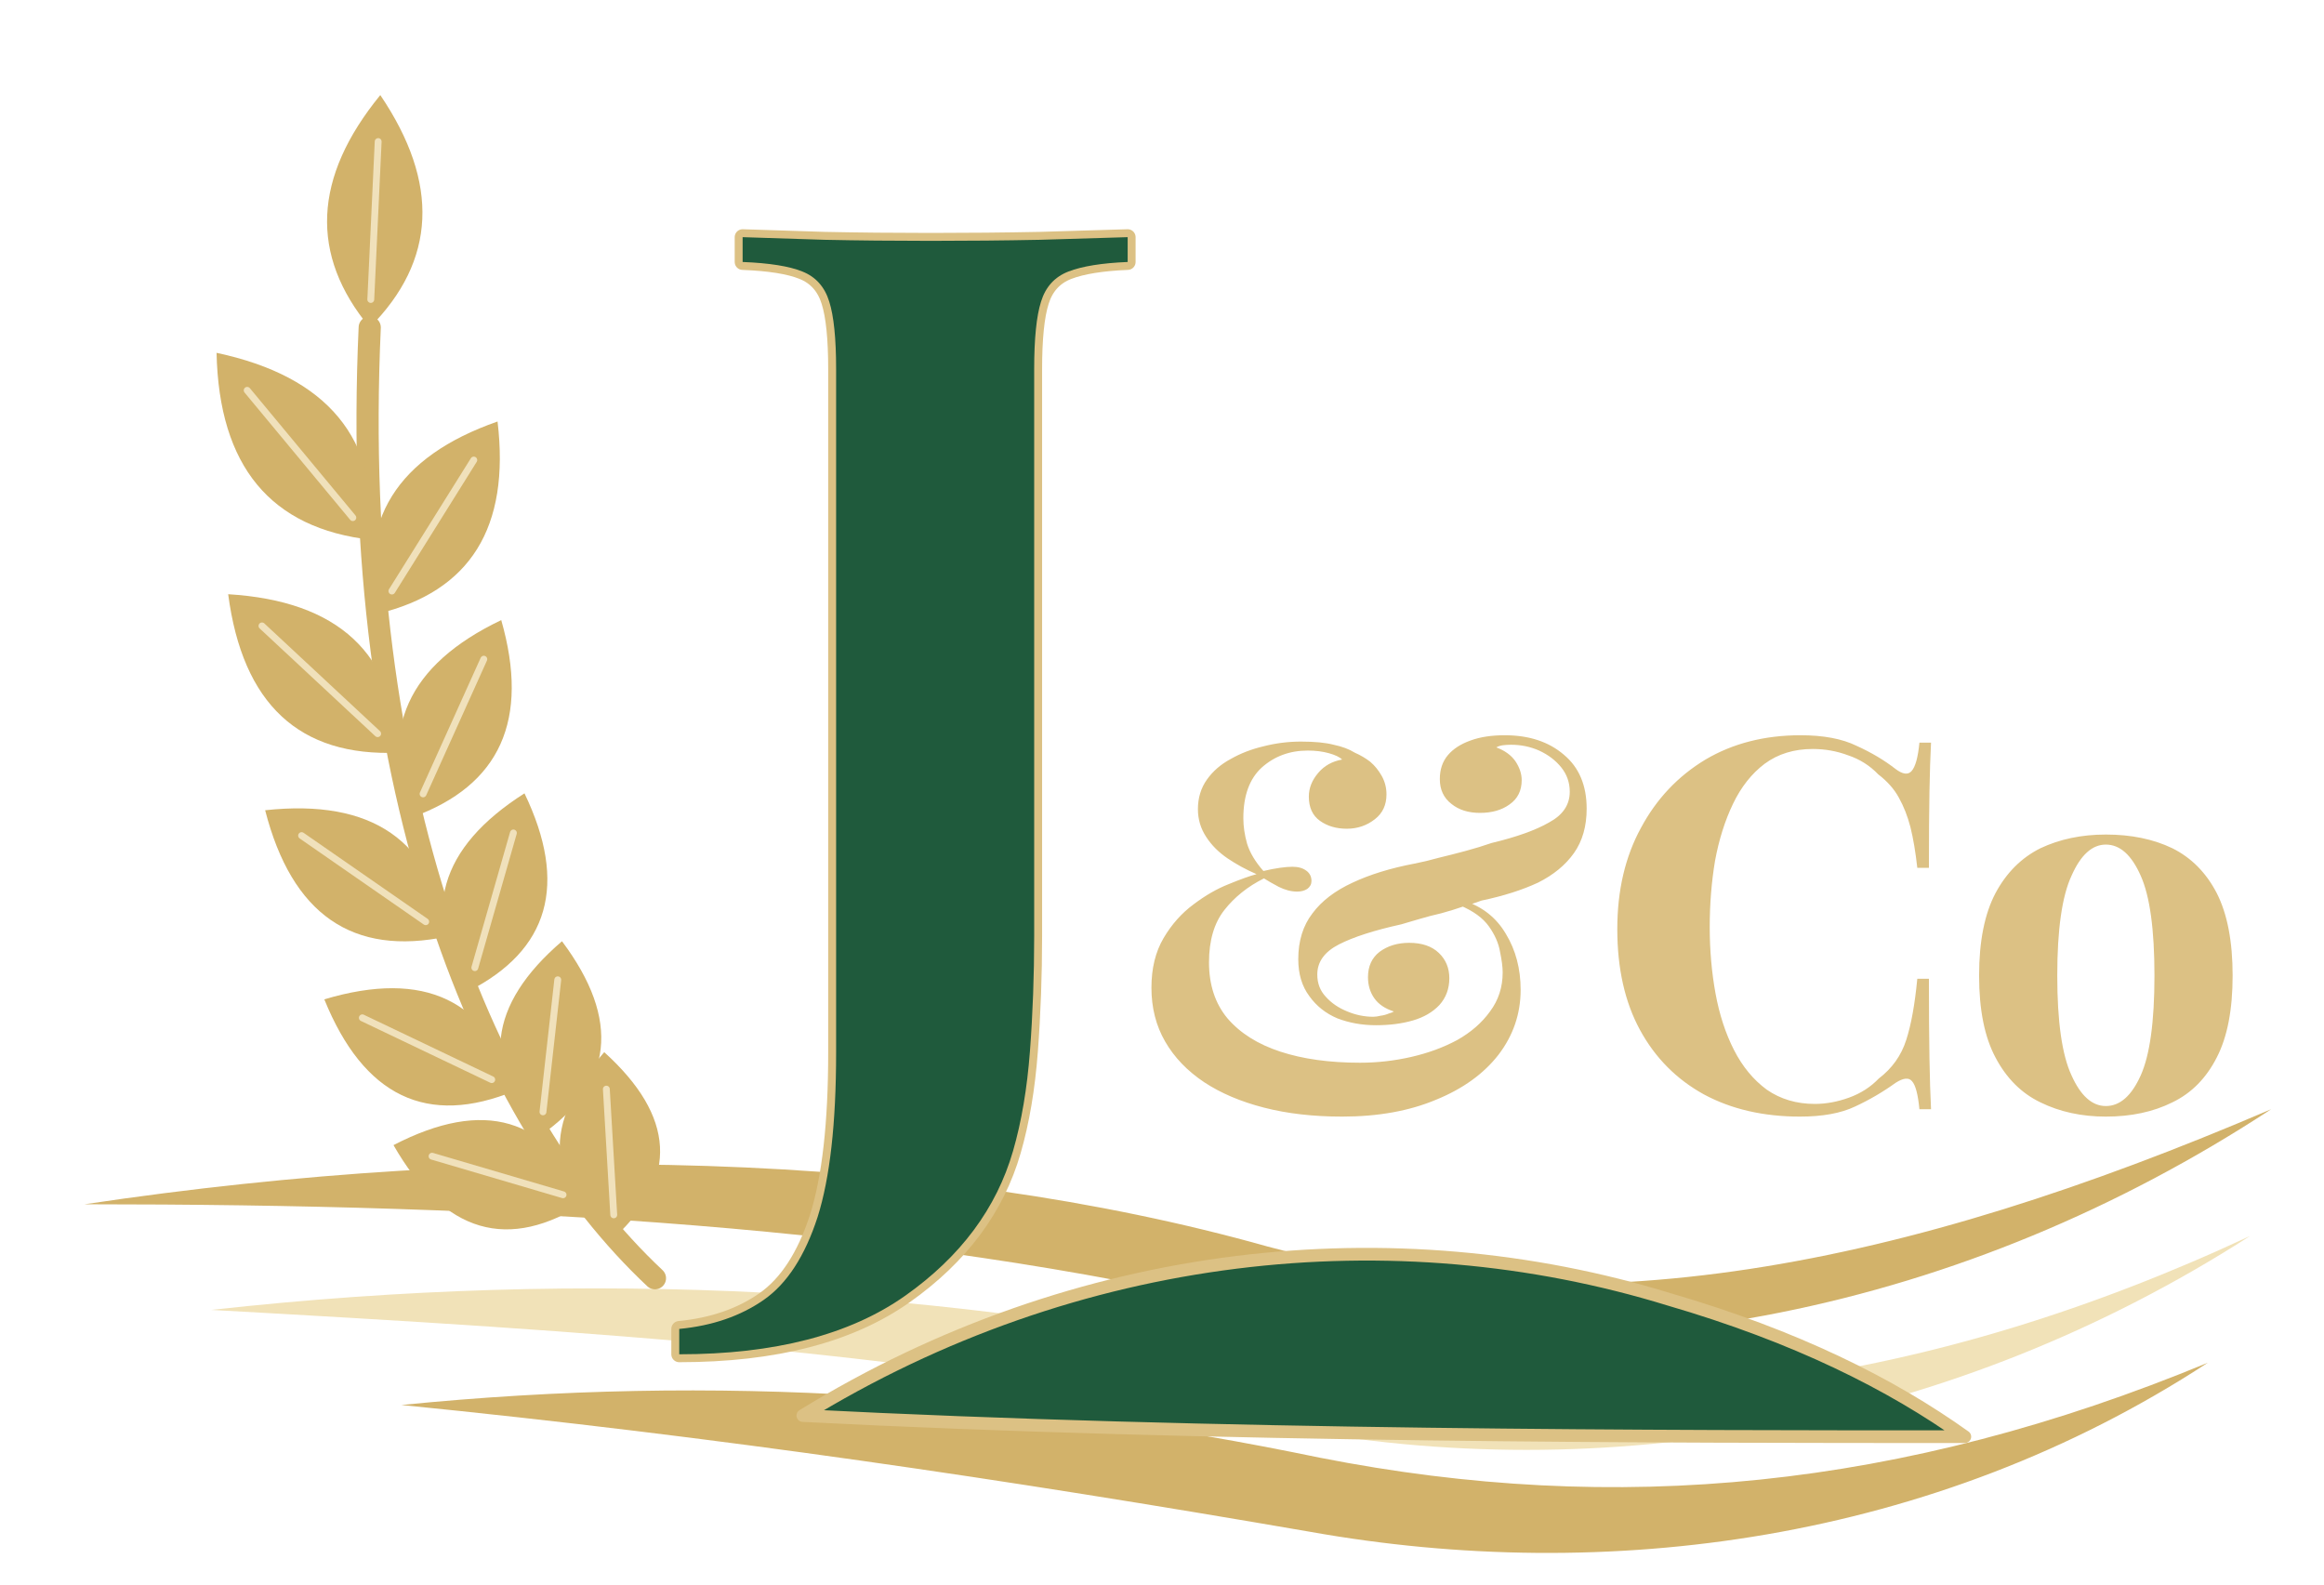
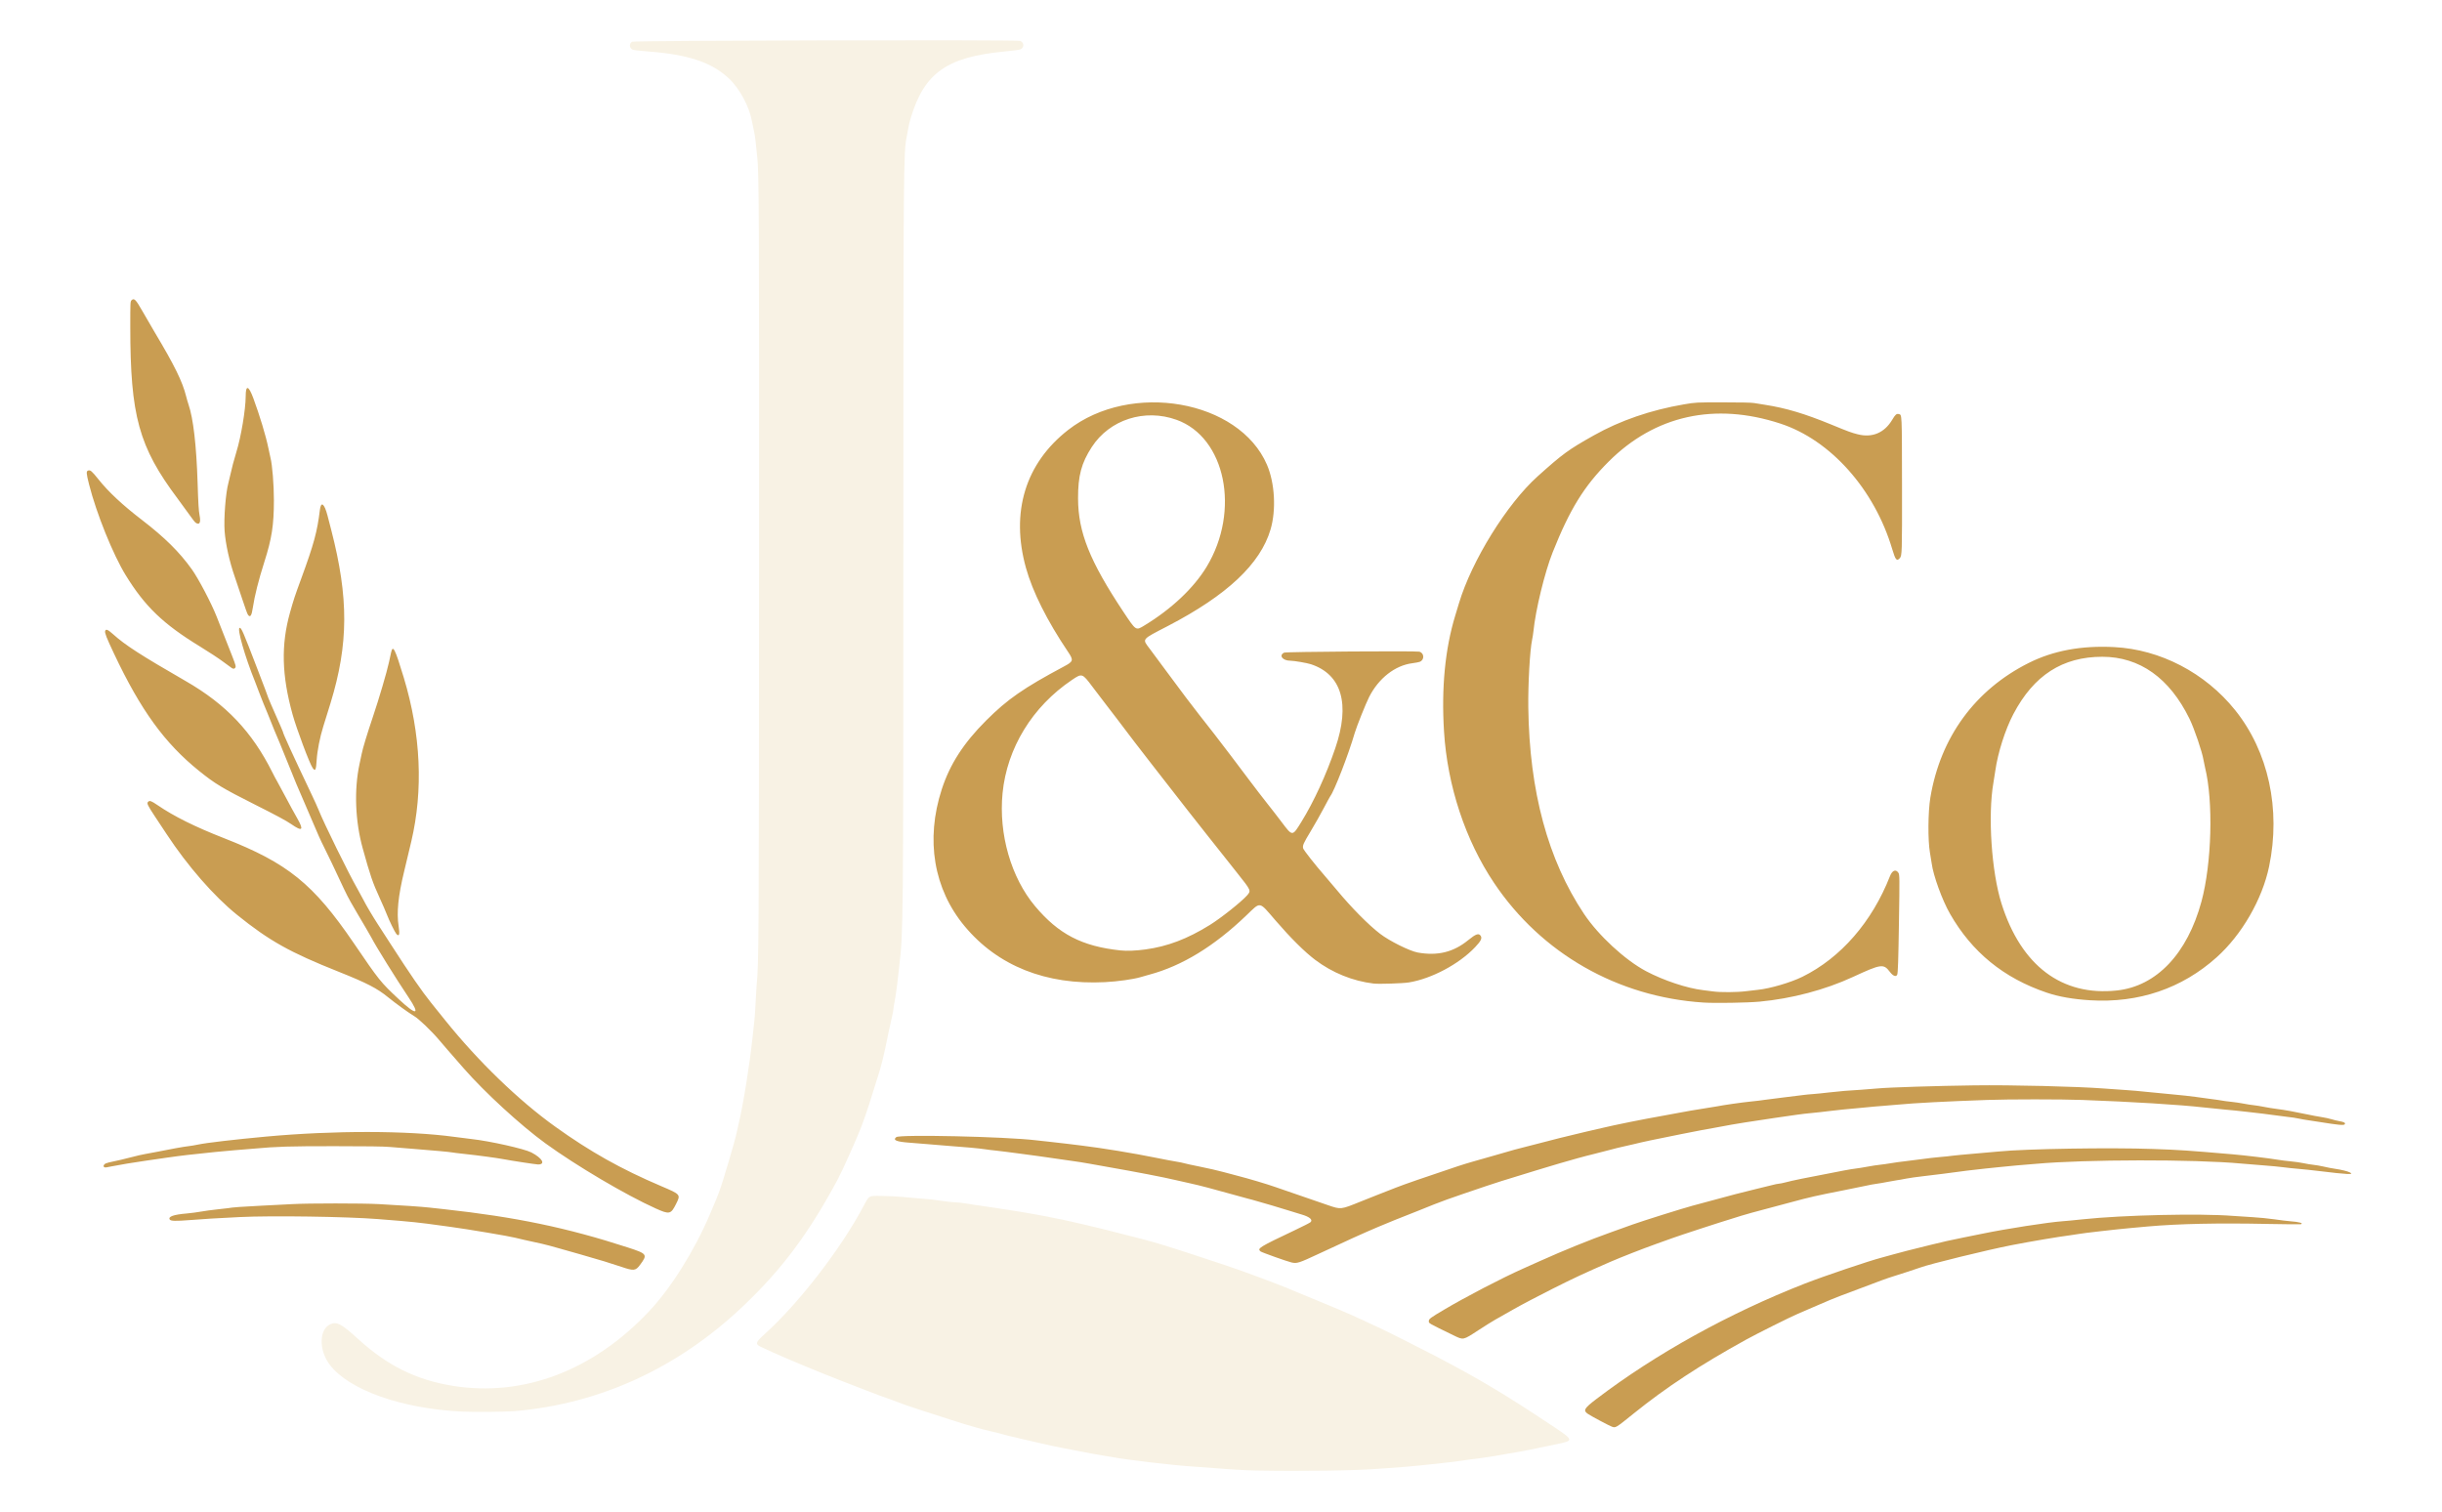
- <svg xmlns="http://www.w3.org/2000/svg" viewBox="0 0 440 300" width="440" height="300" role="img" aria-labelledby="t">
-   <g transform="translate(0.00 0.00) scale(1)">
-     <path d="M16 228C96 216 176 218 240 236C300 252 360 240 430 210C372 248 304 262 238 248C170 232 96 228 16 228Z" fill="#d2b26a" />
-     <path d="M40 248C112 240 180 244 244 258C306 271 366 262 426 234C370 270 304 282 242 270C176 256 112 252 40 248Z" fill="#f1e2b8" />
-     <path d="M76 266C136 260 192 264 250 276C306 287 360 282 418 258C366 292 304 300 248 290C190 280 136 272 76 266Z" fill="#d2b26a" />
-     <path d="M152 268C204 236 264 230 316 246C340 253 358 262 372 272C316 272 230 272 152 268Z" fill="#1f5a3c" stroke="#dcc184" stroke-width="2.4" stroke-linejoin="round" />
-     <path d="M124 242C92 212 66 150 70 62" fill="none" stroke="#d2b26a" stroke-width="4.2" stroke-linecap="round" />
-     <path d="M70.0 62.0Q88.9 43.0 72.0 18.0Q52.9 41.4 70.0 62.0Z" fill="#d2b26a" />
-     <path d="M70.2 56.7L71.6 26.8" stroke="#f7ecd0" stroke-width="1.3" stroke-linecap="round" fill="none" opacity=".8" />
-     <path d="M70.3 102.2Q72.5 73.5 41.0 66.8Q41.7 99.0 70.3 102.2Z" fill="#d2b26a" />
-     <path d="M66.8 98.0L46.8 73.9" stroke="#f7ecd0" stroke-width="1.3" stroke-linecap="round" fill="none" opacity=".8" />
-     <path d="M71.5 116.2Q97.8 109.9 94.2 79.8Q65.6 89.8 71.5 116.2Z" fill="#d2b26a" />
-     <path d="M74.2 111.9L89.7 87.1" stroke="#f7ecd0" stroke-width="1.3" stroke-linecap="round" fill="none" opacity=".8" />
-     <path d="M75.4 142.5Q74.5 114.4 43.2 112.5Q47.3 143.7 75.4 142.5Z" fill="#d2b26a" />
-     <path d="M71.5 138.9L49.6 118.5" stroke="#f7ecd0" stroke-width="1.3" stroke-linecap="round" fill="none" opacity=".8" />
-     <path d="M78.1 154.7Q103.0 145.7 94.9 117.4Q68.3 130.1 78.1 154.7Z" fill="#d2b26a" />
-     <path d="M80.1 150.3L91.6 124.8" stroke="#f7ecd0" stroke-width="1.3" stroke-linecap="round" fill="none" opacity=".8" />
-     <path d="M84.7 177.3Q80.6 150.1 50.2 153.4Q57.8 183.0 84.7 177.3Z" fill="#d2b26a" />
-     <path d="M80.6 174.5L57.1 158.2" stroke="#f7ecd0" stroke-width="1.3" stroke-linecap="round" fill="none" opacity=".8" />
-     <path d="M88.6 187.7Q111.7 176.0 99.3 150.2Q75.1 165.6 88.6 187.7Z" fill="#d2b26a" />
-     <path d="M89.9 183.2L97.2 157.7" stroke="#f7ecd0" stroke-width="1.3" stroke-linecap="round" fill="none" opacity=".8" />
-     <path d="M97.5 206.5Q89.9 180.7 61.4 189.2Q72.6 216.8 97.5 206.5Z" fill="#d2b26a" />
-     <path d="M93.1 204.4L68.6 192.7" stroke="#f7ecd0" stroke-width="1.3" stroke-linecap="round" fill="none" opacity=".8" />
-     <path d="M102.3 215.0Q123.1 200.5 106.4 178.2Q85.3 196.3 102.3 215.0Z" fill="#d2b26a" />
-     <path d="M102.8 210.5L105.6 185.5" stroke="#f7ecd0" stroke-width="1.3" stroke-linecap="round" fill="none" opacity=".8" />
-     <path d="M111.0 227.5Q100.2 203.5 74.5 216.8Q88.9 241.9 111.0 227.5Z" fill="#d2b26a" />
-     <path d="M106.6 226.2L81.8 218.9" stroke="#f7ecd0" stroke-width="1.3" stroke-linecap="round" fill="none" opacity=".8" />
-     <path d="M116.4 234.2Q134.5 217.4 114.4 199.2Q96.6 219.6 116.4 234.2Z" fill="#d2b26a" />
-     <path d="M116.2 230.0L114.8 206.2" stroke="#f7ecd0" stroke-width="1.3" stroke-linecap="round" fill="none" opacity=".8" />
-     <path d="M128.6 256.4V251.6Q138 250.7 144.6 246.1Q151.2 241.5 154.8 230.4Q158.3 219.3 158.3 199.3V69.9Q158.3 61.2 157 57.1Q155.7 52.9 151.9 51.4Q148.2 49.9 140.6 49.6V44.9Q146.5 45.1 156.1 45.4Q165.6 45.6 176.2 45.6Q186.9 45.6 196.9 45.4Q206.9 45.1 213.5 44.9V49.6Q206.2 49.9 202.3 51.4Q198.4 52.9 197.1 57.1Q195.8 61.2 195.8 69.9V156.3Q195.8 166 195.8 177.2Q195.8 188.4 195 199Q194.2 209.6 191.8 217.9Q187.1 234.2 171.4 245.3Q155.7 256.4 128.6 256.4Z" fill="#1f5a3c" stroke="#dcc184" stroke-width="3" stroke-linejoin="round" paint-order="stroke" />
-     <path d="M246.3 140.4Q250.2 140.4 252.5 141Q254.9 141.5 256.5 142.5Q258.1 143.2 259.4 144.2Q260.7 145.3 261.6 146.9Q262.5 148.5 262.5 150.4Q262.5 153.4 260.3 155.1Q258 156.9 255 156.9Q252 156.9 249.9 155.4Q247.8 153.9 247.8 150.8Q247.8 148.4 249.6 146.3Q251.3 144.3 254.1 143.8Q253.4 143.1 251.6 142.6Q249.8 142.1 247.6 142.1Q242.5 142.1 238.9 145.3Q235.4 148.5 235.4 154.9Q235.4 157.2 236.1 159.7Q236.9 162.3 239.2 164.9Q240.9 164.5 242.3 164.3Q243.7 164.1 244.7 164.1Q246.4 164.1 247.4 164.9Q248.3 165.6 248.3 166.8Q248.3 167.7 247.5 168.3Q246.7 168.8 245.6 168.8Q243.9 168.8 242.1 167.9Q240.4 167 239.3 166.3Q234.7 168.6 231.8 172.3Q228.9 176 228.9 182.2Q228.9 188.6 232.4 192.8Q236 197 242.4 199.1Q248.8 201.2 257.5 201.2Q262.4 201.2 267.2 200.1Q272 199 275.9 196.9Q279.8 194.7 282.1 191.5Q284.5 188.3 284.5 184.1Q284.5 182.6 284 180.2Q283.6 177.8 281.9 175.4Q280.2 173 276.4 171.4L277.1 170.5Q282.4 172.2 285.1 176.8Q287.9 181.4 287.9 187.4Q287.9 194.2 283.7 199.7Q279.5 205.1 271.9 208.2Q264.3 211.4 254.1 211.4Q245.9 211.4 239.3 209.7Q232.7 208 228 204.9Q223.2 201.7 220.6 197.2Q218 192.7 218 187Q218 181.5 220.3 177.6Q222.6 173.7 226 171.2Q229.3 168.7 232.6 167.4Q236 166 237.9 165.5Q234.9 164.2 232.4 162.5Q229.9 160.8 228.4 158.5Q226.8 156.1 226.8 153.2Q226.8 150 228.5 147.6Q230.2 145.2 233 143.7Q235.8 142.1 239.2 141.3Q242.7 140.4 246.3 140.4ZM284.9 139.2Q291.8 139.2 296.1 142.9Q300.4 146.5 300.4 153.1Q300.4 158.1 298 161.5Q295.6 164.9 291.2 167.1Q286.7 169.2 280.5 170.5Q279.2 171 277.1 171.6Q275.1 172.3 272.9 172.9Q270.7 173.4 268.7 174Q266.7 174.6 265.3 175Q257.6 176.7 253.5 178.8Q249.4 180.9 249.4 184.5Q249.4 187 251 188.7Q252.6 190.5 255.1 191.5Q257.5 192.5 260 192.5Q260.6 192.5 261.4 192.3Q262.2 192.2 262.9 191.9Q263.6 191.7 263.9 191.5Q261.4 190.7 260.2 189Q259 187.3 259 185Q259 181.9 261.2 180.2Q263.5 178.5 266.8 178.5Q270.4 178.5 272.4 180.4Q274.4 182.3 274.4 185.2Q274.4 188.2 272.5 190.3Q270.6 192.3 267.5 193.2Q264.4 194.1 260.5 194.1Q256.6 194.1 253.2 192.8Q249.9 191.4 247.9 188.6Q245.8 185.8 245.8 181.6Q245.8 176.4 248.5 172.9Q251.1 169.4 256.1 167.1Q261 164.8 267.8 163.5Q269.9 163.1 272.4 162.4Q274.9 161.8 277.5 161.1Q280.1 160.4 282.4 159.6Q289.5 157.9 293.3 155.7Q297.2 153.6 297.2 149.9Q297.2 147.3 295.6 145.3Q294 143.3 291.4 142.1Q288.9 141 286.1 141Q285.2 141 284.5 141.1Q283.8 141.2 283.3 141.5Q285.7 142.4 286.9 144.1Q288.1 145.9 288.1 147.7Q288.1 150.7 285.8 152.3Q283.6 153.9 280.2 153.9Q276.9 153.9 274.8 152.2Q272.6 150.5 272.6 147.5Q272.6 144.8 274.1 143Q275.6 141.2 278.4 140.2Q281.1 139.2 284.9 139.2ZM340.9 139.2Q347.4 139.2 351.5 141.2Q355.7 143.1 358.9 145.6Q360.9 147.1 361.9 146Q363 144.8 363.4 140.6H365.6Q365.4 144.4 365.3 149.9Q365.2 155.3 365.2 164.3H363Q362.5 159.8 361.7 156.6Q360.9 153.5 359.5 151Q358.2 148.6 355.6 146.6Q353.2 144.1 349.9 143Q346.7 141.8 343.2 141.8Q337.9 141.8 334.1 144.6Q330.4 147.4 328.1 152.2Q325.8 157 324.7 163Q323.7 169 323.7 175.5Q323.7 182.1 324.8 188.1Q325.9 194.1 328.3 198.8Q330.7 203.5 334.5 206.3Q338.4 209 343.6 209Q346.8 209 350.1 207.8Q353.4 206.6 355.7 204.2Q359.5 201.3 360.9 196.9Q362.3 192.6 363 185.3H365.2Q365.2 194.6 365.3 200.3Q365.4 206.1 365.6 210H363.4Q363 205.8 362 204.7Q361.1 203.6 358.9 205Q355.3 207.6 351.2 209.5Q347.2 211.4 340.8 211.4Q330.4 211.4 322.6 207.2Q314.8 202.9 310.5 195Q306.2 187.1 306.2 175.9Q306.2 164.9 310.7 156.7Q315.1 148.5 322.9 143.8Q330.7 139.2 340.9 139.2ZM398.7 158Q405.9 158 411.3 160.6Q416.7 163.3 419.7 169.1Q422.7 175 422.7 184.7Q422.7 194.4 419.7 200.2Q416.7 206.1 411.3 208.7Q405.9 211.4 398.7 211.4Q391.8 211.4 386.3 208.7Q380.9 206.1 377.8 200.2Q374.7 194.4 374.7 184.7Q374.7 175 377.8 169.1Q380.9 163.3 386.3 160.6Q391.8 158 398.7 158ZM398.7 159.9Q394.8 159.9 392.2 165.8Q389.5 171.6 389.5 184.7Q389.5 197.8 392.2 203.6Q394.8 209.4 398.7 209.4Q402.7 209.4 405.3 203.6Q407.9 197.8 407.9 184.7Q407.9 171.6 405.3 165.8Q402.7 159.9 398.7 159.9Z" fill="#dcc184" />
-   </g>
+ <svg xmlns="http://www.w3.org/2000/svg" viewBox="568 158 656 406" role="img">
+   <path fill="#F8F2E4" d="M905.42 553.05C902.67 553.00 898.18 552.75 894.33 552.41C892.82 552.28 890.32 552.10 888.78 552.01C883.58 551.70 870.66 550.19 866.67 549.42C865.98 549.29 865.08 549.14 864.67 549.09C863.62 548.95 858.75 548.05 856.75 547.63C855.83 547.44 854.48 547.18 853.75 547.06C853.02 546.94 851.78 546.69 851.00 546.51C850.22 546.32 848.05 545.84 846.17 545.42C844.29 545.01 842.38 544.57 841.92 544.44C841.46 544.30 840.63 544.11 840.08 544.00C839.53 543.89 838.48 543.63 837.75 543.42C837.02 543.20 835.55 542.83 834.50 542.59C831.36 541.87 828.51 541.06 823.67 539.50C821.15 538.69 817.66 537.57 815.92 537.01C814.17 536.45 812.15 535.78 811.42 535.51C810.68 535.24 808.76 534.52 807.14 533.92C805.51 533.32 804.15 532.83 804.09 532.83C804.04 532.83 802.48 532.24 800.63 531.51C798.77 530.79 795.79 529.63 794.00 528.94C788.62 526.87 779.05 522.89 775.75 521.37C774.56 520.82 773.15 520.17 772.63 519.94C770.80 519.14 770.89 518.66 773.25 516.55C782.29 508.47 793.75 493.70 799.82 482.30C801.56 479.04 801.21 479.24 805.03 479.29C806.77 479.31 809.33 479.44 810.72 479.58C812.11 479.72 814.26 479.91 815.50 480.00C818.04 480.19 818.19 480.21 821.42 480.67C822.70 480.85 824.20 481.00 824.75 481.01C825.30 481.01 826.31 481.12 827.00 481.25C827.69 481.37 829.15 481.60 830.25 481.75C836.51 482.62 844.83 483.95 848.42 484.67C849.33 484.85 850.61 485.10 851.25 485.23C851.89 485.36 853.05 485.59 853.83 485.75C854.61 485.90 855.85 486.18 856.58 486.37C857.32 486.56 858.44 486.81 859.08 486.94C860.21 487.16 868.01 489.10 872.08 490.17C873.18 490.46 874.61 490.83 875.25 490.99C878.10 491.71 881.68 492.81 889.17 495.26C897.00 497.83 900.68 499.07 903.15 499.99C904.12 500.35 905.93 501.03 907.17 501.49C911.76 503.19 914.00 504.09 920.42 506.79C922.16 507.52 925.27 508.82 927.33 509.66C929.39 510.51 932.86 512.06 935.05 513.10C937.24 514.15 939.07 515.00 939.12 515.00C939.27 515.00 950.45 520.63 954.00 522.50C965.47 528.52 972.23 532.56 984.50 540.71C990.97 545.01 990.96 544.97 986.00 546.01C979.35 547.41 977.08 547.86 975.25 548.16C974.15 548.34 972.65 548.60 971.92 548.73C969.79 549.14 965.39 549.81 963.67 549.99C962.80 550.08 961.67 550.24 961.17 550.34C959.51 550.65 948.65 551.83 945.08 552.09C943.16 552.22 940.16 552.44 938.42 552.58C932.29 553.07 918.13 553.28 905.42 553.05ZM692.08 537.22C675.88 536.44 661.71 531.41 656.57 524.62C653.59 520.68 653.70 515.05 656.79 513.73C658.51 512.99 659.76 513.67 664.25 517.76C672.11 524.92 679.89 528.75 689.75 530.32C708.68 533.32 727.41 526.19 742.38 510.26C748.21 504.07 754.45 494.14 758.58 484.50C760.43 480.18 760.46 480.09 761.23 478.07C762.20 475.49 765.55 464.12 765.92 462.17C765.98 461.85 766.20 460.83 766.42 459.92C767.68 454.64 769.37 444.10 770.17 436.58C770.35 434.84 770.58 432.82 770.66 432.08C770.75 431.35 770.90 429.14 770.99 427.17C771.09 425.20 771.20 423.21 771.25 422.75C771.84 416.88 771.87 411.45 771.90 312.92C771.94 215.16 771.89 204.39 771.43 200.33C771.29 199.09 771.09 197.22 771.00 196.17C770.90 195.11 770.68 193.69 770.50 193.00C770.33 192.31 770.10 191.22 769.99 190.58C769.32 186.66 766.68 181.76 763.76 179.03C759.20 174.77 752.82 172.63 742.27 171.84C739.68 171.65 738.10 171.46 737.88 171.32C737.02 170.79 736.98 169.74 737.79 169.21C738.31 168.87 841.16 168.65 842.05 168.99C843.12 169.40 843.20 170.72 842.18 171.24C841.92 171.38 840.13 171.62 837.91 171.83C822.43 173.27 816.32 177.57 812.69 189.58C812.41 190.50 812.10 191.76 812.00 192.39C811.90 193.02 811.71 194.05 811.58 194.69C810.71 198.81 810.68 203.02 810.67 304.00C810.66 407.14 810.65 408.32 809.57 417.58C809.43 418.78 809.17 420.99 809.00 422.50C808.82 424.01 808.52 426.02 808.34 426.96C808.15 427.91 808.00 428.88 808.00 429.12C808.00 429.36 807.78 430.50 807.51 431.66C807.24 432.81 806.90 434.35 806.75 435.08C805.26 442.40 804.84 444.08 803.65 447.75C803.09 449.49 802.44 451.55 802.21 452.33C801.49 454.79 799.99 459.17 799.16 461.25C797.65 465.03 794.19 472.71 792.99 474.94C785.11 489.59 777.93 499.16 767.32 509.18C749.92 525.60 729.10 535.13 706.33 537.09C703.88 537.30 695.37 537.38 692.08 537.22Z" />
+   <path fill="#C99D52" fill-rule="nonzero" d="M1001.00 541.27C1000.30 541.03 995.52 538.48 994.58 537.85C993.21 536.94 993.54 536.35 996.83 533.85C1012.75 521.72 1032.51 510.78 1052.79 502.85C1057.90 500.85 1070.21 496.69 1073.56 495.83C1074.21 495.66 1075.69 495.25 1076.83 494.93C1077.98 494.60 1079.52 494.19 1080.25 494.02C1081.54 493.71 1083.38 493.26 1086.67 492.42C1089.43 491.72 1092.49 491.04 1095.58 490.43C1097.23 490.11 1099.48 489.65 1100.58 489.42C1106.81 488.13 1118.18 486.36 1122.08 486.08C1122.91 486.03 1125.27 485.80 1127.33 485.58C1138.26 484.41 1158.94 483.94 1167.92 484.65C1169.11 484.74 1171.47 484.90 1173.17 484.99C1174.87 485.09 1177.50 485.35 1179.00 485.57C1180.51 485.79 1182.39 486.02 1183.17 486.08C1185.66 486.27 1186.85 486.60 1186.09 486.89C1185.96 486.94 1181.96 486.90 1177.22 486.81C1163.86 486.53 1153.30 486.76 1145.08 487.48C1144.07 487.57 1141.90 487.77 1140.25 487.92C1136.66 488.24 1127.36 489.30 1126.42 489.50C1126.05 489.57 1125.07 489.72 1124.25 489.83C1120.78 490.28 1113.74 491.47 1108.33 492.52C1101.88 493.78 1086.21 497.62 1083.88 498.51C1083.31 498.73 1078.22 500.40 1076.50 500.92C1074.89 501.42 1073.07 502.08 1067.83 504.08C1065.50 504.97 1063.10 505.87 1062.50 506.08C1061.40 506.47 1058.53 507.66 1054.92 509.24C1053.82 509.72 1052.05 510.48 1051.00 510.93C1048.93 511.81 1040.08 516.23 1037.08 517.88C1024.76 524.67 1015.60 530.69 1006.89 537.71C1001.97 541.68 1002.03 541.64 1001.00 541.27ZM958.42 516.71C951.50 513.34 951.83 513.53 951.83 512.90C951.83 512.33 952.22 512.04 955.90 509.86C961.68 506.43 971.40 501.37 977.08 498.84C978.18 498.35 980.21 497.44 981.59 496.82C988.04 493.92 995.00 491.10 1000.67 489.08C1002.91 488.28 1005.58 487.33 1006.58 486.96C1009.25 486.00 1020.18 482.57 1022.67 481.91C1023.45 481.71 1025.32 481.20 1026.83 480.79C1031.82 479.41 1037.04 478.05 1039.75 477.42C1041.22 477.07 1043.09 476.61 1043.92 476.40C1044.74 476.18 1045.61 476.00 1045.85 476.00C1046.09 476.00 1046.87 475.84 1047.60 475.65C1049.83 475.07 1051.95 474.64 1063.50 472.42C1064.65 472.20 1066.03 471.98 1066.58 471.92C1067.13 471.86 1068.52 471.64 1069.67 471.42C1070.81 471.21 1072.28 470.98 1072.92 470.92C1073.56 470.86 1074.91 470.67 1075.92 470.50C1076.93 470.32 1078.54 470.10 1079.50 470.00C1080.46 469.90 1082.53 469.64 1084.08 469.42C1085.64 469.20 1087.93 468.93 1089.17 468.83C1090.40 468.73 1091.87 468.58 1092.42 468.49C1092.97 468.41 1095.67 468.15 1098.42 467.92C1101.17 467.69 1104.13 467.43 1105.00 467.34C1112.24 466.62 1134.96 466.25 1146.42 466.67C1153.54 466.92 1155.50 467.05 1167.75 468.10C1171.00 468.38 1177.62 469.17 1179.96 469.57C1180.76 469.71 1182.31 469.90 1183.40 470.00C1184.48 470.09 1186.02 470.32 1186.81 470.49C1187.60 470.66 1188.78 470.86 1189.42 470.92C1190.06 470.98 1191.33 471.20 1192.25 471.41C1193.17 471.63 1194.52 471.89 1195.25 471.99C1196.96 472.24 1198.62 472.64 1199.24 472.96C1200.57 473.63 1198.77 473.55 1190.83 472.58C1189.05 472.36 1186.57 472.10 1185.33 472.00C1184.10 471.90 1182.31 471.71 1181.37 471.58C1180.43 471.45 1178.07 471.22 1176.12 471.08C1174.18 470.94 1171.42 470.71 1169.99 470.58C1157.63 469.42 1128.08 469.46 1114.92 470.66C1112.99 470.84 1110.70 471.03 1109.83 471.08C1108.96 471.14 1107.01 471.33 1105.50 471.50C1103.99 471.67 1102.15 471.86 1101.42 471.92C1099.93 472.04 1093.52 472.83 1089.92 473.34C1088.63 473.52 1086.23 473.81 1084.58 473.99C1082.93 474.17 1080.87 474.47 1080.00 474.64C1079.13 474.82 1078.00 475.02 1077.50 475.08C1077.00 475.15 1075.87 475.35 1075.00 475.52C1074.13 475.70 1072.85 475.92 1072.17 476.01C1071.48 476.09 1070.09 476.35 1069.08 476.58C1068.08 476.81 1065.34 477.37 1063.00 477.82C1056.30 479.13 1053.88 479.68 1049.42 480.90C1048.59 481.12 1046.94 481.57 1045.75 481.88C1039.26 483.60 1036.36 484.39 1035.83 484.59C1035.51 484.71 1034.20 485.12 1032.92 485.50C1030.58 486.19 1019.36 489.85 1017.33 490.59C1016.74 490.81 1014.75 491.52 1012.92 492.17C1009.17 493.51 1003.38 495.78 1000.50 497.03C993.41 500.13 991.02 501.24 985.00 504.26C981.29 506.12 976.56 508.61 974.50 509.79C972.44 510.97 970.22 512.23 969.58 512.58C968.94 512.93 966.93 514.20 965.11 515.38C960.97 518.08 961.16 518.05 958.42 516.71ZM734.92 498.33C733.63 497.89 731.57 497.23 730.33 496.86C726.60 495.75 720.70 494.05 718.67 493.50C717.61 493.21 716.26 492.84 715.67 492.66C714.66 492.37 713.31 492.06 708.83 491.09C707.87 490.88 706.75 490.61 706.33 490.50C704.88 490.11 693.67 488.22 689.08 487.60C687.34 487.37 684.53 486.98 682.83 486.75C681.14 486.52 677.88 486.18 675.58 485.99C673.29 485.81 670.55 485.59 669.49 485.50C661.19 484.84 640.99 484.54 632.42 484.96C626.08 485.27 622.65 485.48 619.00 485.77C615.12 486.07 613.86 486.04 613.60 485.62C613.11 484.84 614.61 484.30 618.14 484.00C619.30 483.90 621.04 483.67 622.01 483.49C622.98 483.32 624.89 483.05 626.26 482.91C627.63 482.77 628.94 482.62 629.17 482.58C630.35 482.36 633.11 482.15 637.92 481.92C640.85 481.78 644.75 481.58 646.58 481.48C650.84 481.24 665.40 481.24 669.75 481.48C676.06 481.82 681.25 482.18 683.42 482.42C684.61 482.55 686.33 482.74 687.25 482.84C706.59 484.96 720.28 487.81 736.66 493.13C741.88 494.83 742.01 495.01 739.94 497.80C738.73 499.42 738.26 499.47 734.92 498.33ZM914.92 497.15C913.72 496.87 906.92 494.45 906.62 494.19C905.67 493.39 906.18 493.07 915.83 488.49C917.99 487.47 919.89 486.50 920.06 486.33C920.74 485.68 919.77 484.87 917.58 484.25C917.03 484.09 915.42 483.60 914.00 483.15C912.58 482.71 910.67 482.12 909.75 481.86C908.83 481.59 907.18 481.12 906.08 480.80C904.98 480.47 903.71 480.12 903.25 480.02C902.79 479.91 900.99 479.42 899.25 478.92C894.26 477.51 889.91 476.37 887.83 475.93C886.78 475.70 884.94 475.29 883.75 475.01C880.72 474.28 873.18 472.83 865.58 471.50C863.93 471.22 861.61 470.80 860.42 470.58C859.22 470.36 857.39 470.07 856.33 469.93C854.36 469.67 851.84 469.31 846.92 468.58C845.36 468.36 843.11 468.05 841.92 467.91C840.72 467.77 839.04 467.55 838.17 467.42C837.30 467.30 836.02 467.14 835.33 467.08C834.65 467.02 833.41 466.87 832.58 466.74C831.00 466.50 827.11 466.14 822.83 465.84C821.41 465.74 819.12 465.55 817.75 465.42C816.38 465.29 813.98 465.10 812.42 464.99C808.81 464.73 807.77 464.31 808.76 463.49C809.69 462.72 838.01 463.35 846.25 464.33C846.98 464.42 848.71 464.61 850.08 464.75C851.46 464.90 853.46 465.13 854.54 465.26C855.62 465.39 857.42 465.61 858.54 465.75C864.24 466.45 872.34 467.78 878.67 469.06C880.73 469.48 883.14 469.93 884.02 470.07C884.91 470.21 885.81 470.40 886.04 470.48C886.26 470.57 888.20 470.99 890.35 471.42C892.49 471.85 895.34 472.50 896.67 472.87C898.00 473.23 899.76 473.70 900.58 473.91C903.24 474.58 908.53 476.16 910.50 476.86C912.21 477.47 916.58 478.98 924.72 481.76C928.24 482.96 928.11 482.98 933.50 480.80C934.74 480.29 936.72 479.50 937.92 479.04C939.11 478.58 941.34 477.70 942.87 477.10C945.28 476.15 950.32 474.41 959.71 471.27C960.98 470.85 962.82 470.29 963.80 470.02C964.78 469.76 967.31 469.04 969.42 468.42C973.92 467.10 976.44 466.40 978.17 466.00C978.85 465.84 979.98 465.55 980.67 465.36C982.60 464.81 991.14 462.68 993.83 462.08C995.16 461.78 997.22 461.30 998.42 461.02C1001.72 460.22 1009.48 458.66 1014.17 457.84C1015.22 457.66 1017.47 457.25 1019.17 456.92C1020.86 456.59 1023.49 456.14 1025.00 455.91C1026.51 455.68 1028.31 455.39 1029.00 455.26C1031.24 454.83 1035.89 454.17 1038.43 453.91C1039.80 453.78 1041.33 453.59 1041.83 453.50C1042.34 453.41 1044.70 453.11 1047.08 452.83C1049.47 452.55 1051.87 452.25 1052.42 452.17C1052.97 452.09 1054.13 451.98 1055.00 451.92C1055.87 451.86 1057.78 451.67 1059.25 451.49C1061.98 451.17 1064.84 450.93 1068.08 450.75C1069.09 450.69 1071.08 450.53 1072.50 450.40C1075.45 450.12 1088.40 449.71 1098.33 449.58C1108.24 449.44 1126.09 449.88 1133.25 450.43C1134.99 450.56 1137.62 450.74 1139.08 450.84C1140.55 450.93 1143.06 451.15 1144.67 451.33C1146.27 451.51 1149.38 451.81 1151.58 452.00C1153.78 452.19 1156.56 452.50 1157.75 452.67C1158.94 452.85 1160.85 453.11 1162.00 453.25C1163.15 453.39 1164.42 453.58 1164.84 453.66C1165.26 453.75 1166.41 453.90 1167.40 454.00C1168.39 454.10 1169.89 454.32 1170.73 454.49C1171.56 454.66 1172.78 454.85 1173.42 454.91C1174.06 454.98 1175.29 455.17 1176.15 455.35C1177.01 455.53 1178.63 455.79 1179.74 455.93C1181.75 456.18 1184.39 456.66 1188.00 457.42C1189.05 457.65 1190.67 457.95 1191.58 458.09C1192.50 458.23 1193.70 458.49 1194.25 458.66C1194.80 458.84 1195.75 459.07 1196.36 459.18C1197.74 459.41 1198.20 459.69 1197.83 460.07C1197.55 460.36 1196.04 460.21 1191.08 459.41C1189.71 459.19 1188.21 458.96 1187.75 458.90C1187.29 458.85 1186.28 458.66 1185.50 458.50C1184.72 458.33 1183.52 458.15 1182.83 458.09C1182.15 458.02 1180.65 457.83 1179.50 457.66C1178.35 457.49 1176.70 457.27 1175.83 457.18C1174.96 457.08 1172.97 456.85 1171.42 456.67C1169.86 456.48 1167.31 456.22 1165.75 456.09C1164.19 455.95 1161.60 455.69 1160.00 455.51C1153.59 454.78 1140.79 453.99 1127.42 453.50C1121.78 453.29 1107.48 453.29 1101.75 453.50C1090.53 453.90 1082.30 454.33 1077.92 454.75C1076.54 454.88 1074.70 455.03 1073.83 455.09C1072.96 455.14 1070.45 455.37 1068.25 455.59C1066.05 455.80 1063.69 456.03 1063.00 456.08C1062.31 456.14 1060.62 456.33 1059.25 456.50C1057.88 456.68 1055.85 456.90 1054.75 457.00C1053.65 457.09 1051.74 457.32 1050.50 457.50C1049.26 457.69 1046.64 458.06 1044.67 458.34C1039.61 459.06 1033.10 460.10 1030.75 460.58C1029.65 460.80 1028.45 461.02 1028.08 461.07C1027.21 461.20 1023.71 461.86 1019.67 462.67C1012.48 464.10 1009.09 464.82 1006.92 465.37C1006.18 465.56 1004.95 465.84 1004.17 466.00C1003.39 466.16 1001.59 466.60 1000.17 466.99C998.75 467.38 996.83 467.87 995.92 468.08C994.34 468.44 989.26 469.84 987.08 470.50C986.53 470.66 985.15 471.08 984.00 471.42C982.85 471.75 981.24 472.24 980.42 472.50C979.59 472.76 978.13 473.21 977.17 473.50C973.79 474.51 968.41 476.20 967.33 476.60C966.74 476.81 963.92 477.77 961.08 478.72C958.24 479.68 954.68 480.96 953.17 481.58C951.65 482.19 949.74 482.96 948.92 483.29C943.19 485.54 941.51 486.22 938.25 487.59C934.39 489.22 929.42 491.47 922.30 494.81C916.89 497.34 916.42 497.49 914.92 497.15ZM744.17 482.66C736.14 479.05 722.77 471.15 714.51 465.15C707.89 460.34 698.22 451.47 692.56 445.00C688.68 440.57 687.18 438.83 685.97 437.40C683.90 434.95 680.46 431.66 679.25 430.97C678.01 430.26 674.20 427.51 672.25 425.91C669.34 423.52 666.52 422.07 659.03 419.08C645.88 413.85 640.37 410.77 631.67 403.76C625.50 398.79 618.37 390.62 612.76 382.08C611.85 380.71 610.42 378.53 609.56 377.25C607.68 374.40 607.39 373.80 607.76 373.43C608.20 372.99 608.59 373.12 610.28 374.27C614.74 377.32 620.37 380.12 628.17 383.17C645.29 389.87 652.15 395.41 663.01 411.33C669.89 421.43 670.22 421.84 675.10 426.41C679.96 430.95 680.98 430.75 677.72 425.89C674.40 420.94 668.88 412.07 667.82 409.97C667.62 409.57 666.91 408.35 666.26 407.25C665.60 406.15 664.60 404.46 664.05 403.50C663.50 402.54 662.66 401.09 662.19 400.29C661.72 399.48 660.89 397.87 660.35 396.70C657.94 391.52 655.92 387.28 655.09 385.67C654.28 384.09 653.10 381.47 652.08 379.00C651.88 378.50 651.09 376.66 650.33 374.92C647.69 368.85 647.29 367.89 645.47 363.33C644.47 360.81 643.43 358.26 643.17 357.67C642.56 356.31 640.86 352.17 639.92 349.75C639.53 348.74 639.00 347.47 638.75 346.92C638.51 346.37 638.02 345.13 637.67 344.17C637.32 343.20 636.81 341.85 636.53 341.17C633.77 334.36 631.58 326.67 632.39 326.67C632.86 326.67 633.31 327.71 637.00 337.33C639.24 343.16 639.97 345.10 640.08 345.50C640.15 345.73 641.06 347.84 642.10 350.19C643.15 352.54 644.00 354.52 644.00 354.58C644.00 355.01 646.42 360.30 651.66 371.33C652.47 373.03 653.34 374.94 653.59 375.58C654.86 378.85 661.73 392.82 664.00 396.75C664.52 397.66 665.22 398.94 665.54 399.58C666.30 401.09 667.98 403.94 669.43 406.19C670.07 407.17 671.63 409.60 672.92 411.59C678.29 419.91 681.22 424.16 683.83 427.42C684.71 428.52 686.40 430.62 687.58 432.08C696.43 443.10 707.34 453.65 717.20 460.71C726.61 467.45 734.81 472.05 745.61 476.65C750.89 478.90 750.89 478.90 749.59 481.48C748.22 484.22 747.83 484.31 744.17 482.66ZM596.04 471.56C595.65 471.40 595.82 470.85 596.34 470.58C596.62 470.44 597.57 470.18 598.46 470.02C599.35 469.85 601.40 469.37 603.00 468.95C604.60 468.53 606.44 468.10 607.08 468.01C607.73 467.91 609.15 467.64 610.25 467.42C613.53 466.74 617.51 466.03 618.67 465.91C619.26 465.85 620.39 465.66 621.18 465.49C623.32 465.02 631.14 464.11 639.50 463.34C657.72 461.67 677.48 461.70 690.08 463.42C691.73 463.64 693.80 463.91 694.67 464.00C699.57 464.54 708.86 466.62 710.74 467.60C713.71 469.15 714.64 470.83 712.54 470.83C712.01 470.83 705.31 469.81 703.25 469.41C701.45 469.07 696.41 468.39 692.75 468.00C691.10 467.82 689.60 467.64 689.41 467.59C688.93 467.48 684.46 467.06 679.50 466.68C677.16 466.49 674.12 466.25 672.75 466.13C671.01 465.98 666.50 465.92 657.83 465.92C645.46 465.92 642.47 466.01 636.08 466.59C634.62 466.72 632.37 466.91 631.08 467.00C628.86 467.16 623.47 467.70 618.42 468.27C617.13 468.41 614.62 468.74 612.83 469.00C611.05 469.26 608.50 469.63 607.17 469.82C604.05 470.26 600.01 470.93 597.99 471.34C596.30 471.69 596.35 471.68 596.04 471.56ZM1025.58 427.33C1002.55 425.84 982.07 414.14 969.37 395.22C961.64 383.72 956.81 369.09 955.91 354.50C955.18 342.78 956.20 332.31 958.91 323.42C959.24 322.32 959.70 320.82 959.92 320.08C963.35 308.63 972.80 293.39 981.07 285.96C987.81 279.91 989.29 278.82 996.18 274.95C1003.25 270.97 1011.46 268.15 1020.42 266.62C1023.58 266.09 1023.58 266.09 1030.83 266.09C1035.62 266.09 1038.48 266.15 1039.25 266.28C1039.89 266.39 1041.20 266.60 1042.17 266.75C1047.85 267.64 1052.81 269.13 1060.00 272.08C1064.56 273.96 1065.31 274.23 1067.03 274.67C1070.93 275.67 1074.21 274.29 1076.30 270.79C1077.14 269.37 1077.47 269.08 1078.09 269.24C1078.94 269.45 1078.91 268.82 1078.94 288.25C1078.97 306.64 1078.95 307.30 1078.33 307.97C1077.52 308.84 1077.18 308.43 1076.33 305.58C1071.54 289.44 1059.75 276.20 1046.25 271.79C1028.63 266.03 1012.60 269.58 1000.15 281.99C993.53 288.60 989.70 294.81 985.08 306.42C982.96 311.77 980.50 321.86 979.92 327.67C979.86 328.26 979.70 329.26 979.57 329.89C978.97 332.76 978.47 341.75 978.55 348.08C978.85 370.61 983.82 389.00 993.52 403.52C997.40 409.32 1004.52 415.90 1010.19 418.91C1014.89 421.40 1021.24 423.51 1025.50 424.00C1026.27 424.09 1027.50 424.24 1028.24 424.35C1030.15 424.62 1034.73 424.59 1037.08 424.28C1038.18 424.14 1039.57 423.98 1040.17 423.92C1043.47 423.59 1049.01 421.97 1052.20 420.40C1062.49 415.32 1070.89 405.67 1075.70 393.39C1076.31 391.82 1077.28 391.43 1077.97 392.47C1078.30 392.98 1078.31 393.66 1078.12 405.67C1077.96 416.04 1077.85 419.50 1077.64 419.88C1077.31 420.50 1076.51 420.19 1075.69 419.10C1073.98 416.85 1073.37 416.94 1065.75 420.46C1058.27 423.92 1049.34 426.28 1040.67 427.09C1037.42 427.39 1028.67 427.54 1025.58 427.33ZM1129.50 426.72C1124.86 426.43 1121.05 425.77 1117.79 424.66C1106.26 420.75 1097.75 413.81 1091.85 403.51C1089.74 399.83 1087.33 393.20 1086.91 389.92C1086.85 389.46 1086.65 388.18 1086.45 387.08C1085.86 383.76 1085.92 376.09 1086.56 372.25C1089.26 356.06 1098.58 343.31 1112.98 336.10C1119.58 332.79 1127.15 331.38 1135.94 331.84C1148.32 332.47 1160.37 338.75 1168.41 348.75C1177.37 359.89 1180.75 375.38 1177.56 390.75C1175.73 399.58 1170.23 409.12 1163.45 415.19C1154.12 423.56 1142.50 427.51 1129.50 426.72ZM1136.67 424.09C1147.31 422.94 1155.59 414.22 1159.39 400.17C1162.15 389.94 1162.60 373.29 1160.35 364.19C1160.18 363.49 1159.99 362.58 1159.93 362.17C1159.62 360.11 1157.46 353.73 1156.16 351.08C1150.81 340.15 1142.79 334.45 1132.75 334.44C1122.05 334.44 1114.34 339.41 1108.86 349.83C1106.66 354.02 1104.68 360.23 1104.00 365.08C1103.90 365.82 1103.67 367.24 1103.50 368.25C1101.96 377.03 1102.98 392.23 1105.67 400.75C1110.94 417.44 1121.88 425.68 1136.67 424.09ZM937.00 422.23C931.39 421.56 925.88 419.33 921.27 415.84C918.45 413.71 914.71 409.99 910.62 405.25C906.11 400.03 906.76 400.14 902.80 403.93C894.12 412.24 885.54 417.48 876.74 419.84C876.01 420.04 874.94 420.34 874.35 420.52C872.47 421.08 868.23 421.68 864.83 421.85C848.98 422.66 836.02 417.49 827.14 406.83C818.81 396.83 816.59 383.60 820.98 370.07C823.17 363.32 826.83 357.64 832.90 351.57C838.65 345.83 842.94 342.85 853.86 337.02C856.37 335.68 856.44 335.39 854.88 333.07C849.29 324.77 845.38 316.96 843.60 310.54C839.44 295.58 843.45 282.47 854.92 273.52C871.78 260.36 900.86 265.44 908.35 282.86C910.46 287.78 910.86 294.98 909.31 300.24C906.58 309.50 897.64 317.90 881.75 326.16C874.46 329.95 874.80 329.53 876.89 332.34C877.55 333.22 879.43 335.76 881.08 337.99C886.03 344.68 887.60 346.76 890.23 350.13C891.62 351.90 893.41 354.19 894.21 355.21C896.16 357.72 900.67 363.66 903.73 367.75C905.10 369.58 907.18 372.28 908.34 373.75C909.51 375.22 911.28 377.50 912.27 378.82C915.24 382.76 915.15 382.76 917.62 378.75C920.96 373.33 924.26 366.15 926.70 359.00C930.76 347.12 928.44 339.17 920.14 336.44C919.13 336.10 915.59 335.50 914.65 335.50C912.56 335.50 911.45 334.08 912.95 333.33C913.44 333.08 948.35 332.84 949.27 333.07C950.63 333.42 950.71 335.29 949.38 335.80C949.13 335.90 948.25 336.06 947.43 336.17C942.77 336.75 938.35 340.20 935.79 345.25C934.90 347.01 932.43 353.18 931.93 354.89C930.26 360.66 926.43 370.53 925.34 371.92C925.26 372.01 924.49 373.43 923.62 375.08C922.75 376.73 921.17 379.53 920.10 381.30C918.13 384.56 917.87 385.14 918.07 385.91C918.18 386.37 921.39 390.45 923.81 393.21C924.64 394.15 926.15 395.93 927.17 397.17C931.06 401.86 935.57 406.43 938.75 408.87C941.26 410.80 946.67 413.49 948.84 413.89C954.16 414.85 958.43 413.81 962.38 410.59C964.47 408.89 965.24 408.62 965.76 409.41C966.19 410.06 965.83 410.81 964.28 412.44C959.97 417.00 952.56 420.94 946.46 421.93C944.83 422.19 938.42 422.40 937.00 422.23ZM875.67 413.07C881.64 412.26 886.96 410.24 893.02 406.48C896.00 404.63 901.47 400.28 903.00 398.55C904.13 397.26 904.13 397.27 900.33 392.49C899.00 390.82 897.11 388.43 896.13 387.19C895.14 385.94 893.47 383.83 892.41 382.50C889.62 378.99 884.58 372.56 882.11 369.36C880.94 367.83 878.80 365.08 877.35 363.25C875.03 360.30 870.65 354.58 867.97 351.00C867.45 350.31 866.22 348.70 865.22 347.42C864.23 346.13 862.53 343.90 861.44 342.46C858.74 338.85 858.67 338.83 855.95 340.67C845.32 347.84 838.51 358.97 837.32 371.08C836.24 382.07 839.61 393.77 846.06 401.45C852.38 408.97 858.66 412.23 869.00 413.33C870.72 413.51 873.10 413.42 875.67 413.07ZM674.46 408.88C674.07 408.43 672.54 405.29 671.91 403.65C671.61 402.86 670.76 400.90 670.03 399.31C668.10 395.09 667.47 393.26 665.44 385.92C663.41 378.61 663.09 370.16 664.58 363.25C664.80 362.24 665.06 361.01 665.16 360.51C665.47 358.96 666.60 355.25 668.17 350.58C669.81 345.72 671.91 338.59 672.49 335.92C672.69 335.00 672.94 333.84 673.05 333.33C673.54 331.10 674.10 332.21 676.48 340.08C681.06 355.27 681.74 370.25 678.48 384.08C677.90 386.54 677.17 389.63 676.57 392.08C674.96 398.74 674.52 403.15 675.08 406.79C675.44 409.08 675.24 409.75 674.46 408.88ZM646.25 379.41C644.92 378.49 642.23 377.04 636.50 374.16C627.72 369.74 625.82 368.60 621.50 365.12C612.25 357.68 605.80 348.79 598.64 333.62C596.61 329.32 596.12 328.06 596.24 327.55C596.41 326.89 596.96 327.10 598.39 328.39C601.67 331.34 605.78 333.99 617.94 341.00C628.72 347.21 635.71 354.58 641.17 365.50C641.55 366.28 642.15 367.40 642.50 368.00C642.84 368.60 643.89 370.55 644.84 372.33C645.78 374.12 647.11 376.55 647.79 377.73C649.69 381.05 649.28 381.51 646.25 379.41ZM652.00 364.33C651.18 363.18 647.71 353.93 646.59 349.92C643.68 339.43 643.47 331.25 645.90 322.58C646.90 319.02 647.15 318.26 648.94 313.38C652.32 304.15 653.22 300.84 653.93 295.00C654.22 292.57 655.13 293.24 655.98 296.51C656.16 297.19 656.61 298.91 656.97 300.33C661.70 318.65 661.65 331.01 656.78 346.92C656.37 348.26 656.11 349.08 654.84 353.17C653.95 356.02 653.22 359.70 653.07 362.17C652.91 364.88 652.70 365.31 652.00 364.33ZM630.27 337.47C630.10 337.37 629.05 336.61 627.94 335.77C626.83 334.93 624.02 333.08 621.69 331.66C611.84 325.64 606.95 320.95 601.77 312.53C598.36 306.98 593.92 295.99 591.93 288.15C591.17 285.14 591.13 284.59 591.68 284.41C592.29 284.22 592.65 284.53 594.47 286.80C597.14 290.15 600.89 293.65 606.04 297.61C612.26 302.39 616.19 306.28 619.52 310.93C621.32 313.45 624.76 320.00 626.21 323.67C626.62 324.72 627.49 326.93 628.14 328.58C628.79 330.23 629.77 332.73 630.33 334.14C631.38 336.81 631.46 337.14 631.13 337.47C630.89 337.71 630.68 337.71 630.27 337.47ZM875.46 326.01C882.72 321.60 888.70 315.95 892.15 310.25C901.25 295.18 897.21 275.50 884.06 270.78C875.48 267.70 866.09 270.71 861.29 278.09C858.49 282.40 857.58 285.82 857.60 291.92C857.63 300.99 860.73 308.74 869.79 322.38C873.23 327.54 873.09 327.45 875.46 326.01ZM634.57 323.09C634.42 322.86 633.78 321.08 633.14 319.13C632.50 317.18 631.57 314.42 631.08 313.00C629.64 308.87 628.61 304.22 628.34 300.71C628.09 297.31 628.62 290.43 629.35 287.77C629.53 287.12 629.79 286.02 629.93 285.33C630.18 284.09 630.91 281.32 631.50 279.42C632.75 275.40 633.99 267.98 634.00 264.48C634.00 261.35 634.76 261.51 636.03 264.92C637.78 269.66 639.42 275.07 640.10 278.40C640.32 279.49 640.57 280.66 640.66 280.99C641.15 282.90 641.58 288.20 641.58 292.42C641.57 299.10 641.02 302.69 639.00 309.00C637.45 313.87 636.40 318.05 635.93 321.19C635.60 323.48 635.19 324.04 634.57 323.09ZM620.55 298.42C620.35 298.28 619.69 297.44 619.08 296.56C618.47 295.68 616.95 293.60 615.71 291.94C605.29 278.02 603.00 269.74 603.00 245.79C603.00 239.22 603.01 238.99 603.33 238.67C604.01 237.99 604.48 238.45 606.18 241.45C606.94 242.81 608.46 245.42 609.55 247.25C614.91 256.22 617.02 260.52 618.00 264.46C618.18 265.17 618.47 266.18 618.65 266.70C619.92 270.39 620.76 277.61 621.08 287.62C621.25 293.18 621.38 295.26 621.60 296.37C622.01 298.39 621.61 299.16 620.55 298.42Z" />
</svg>
